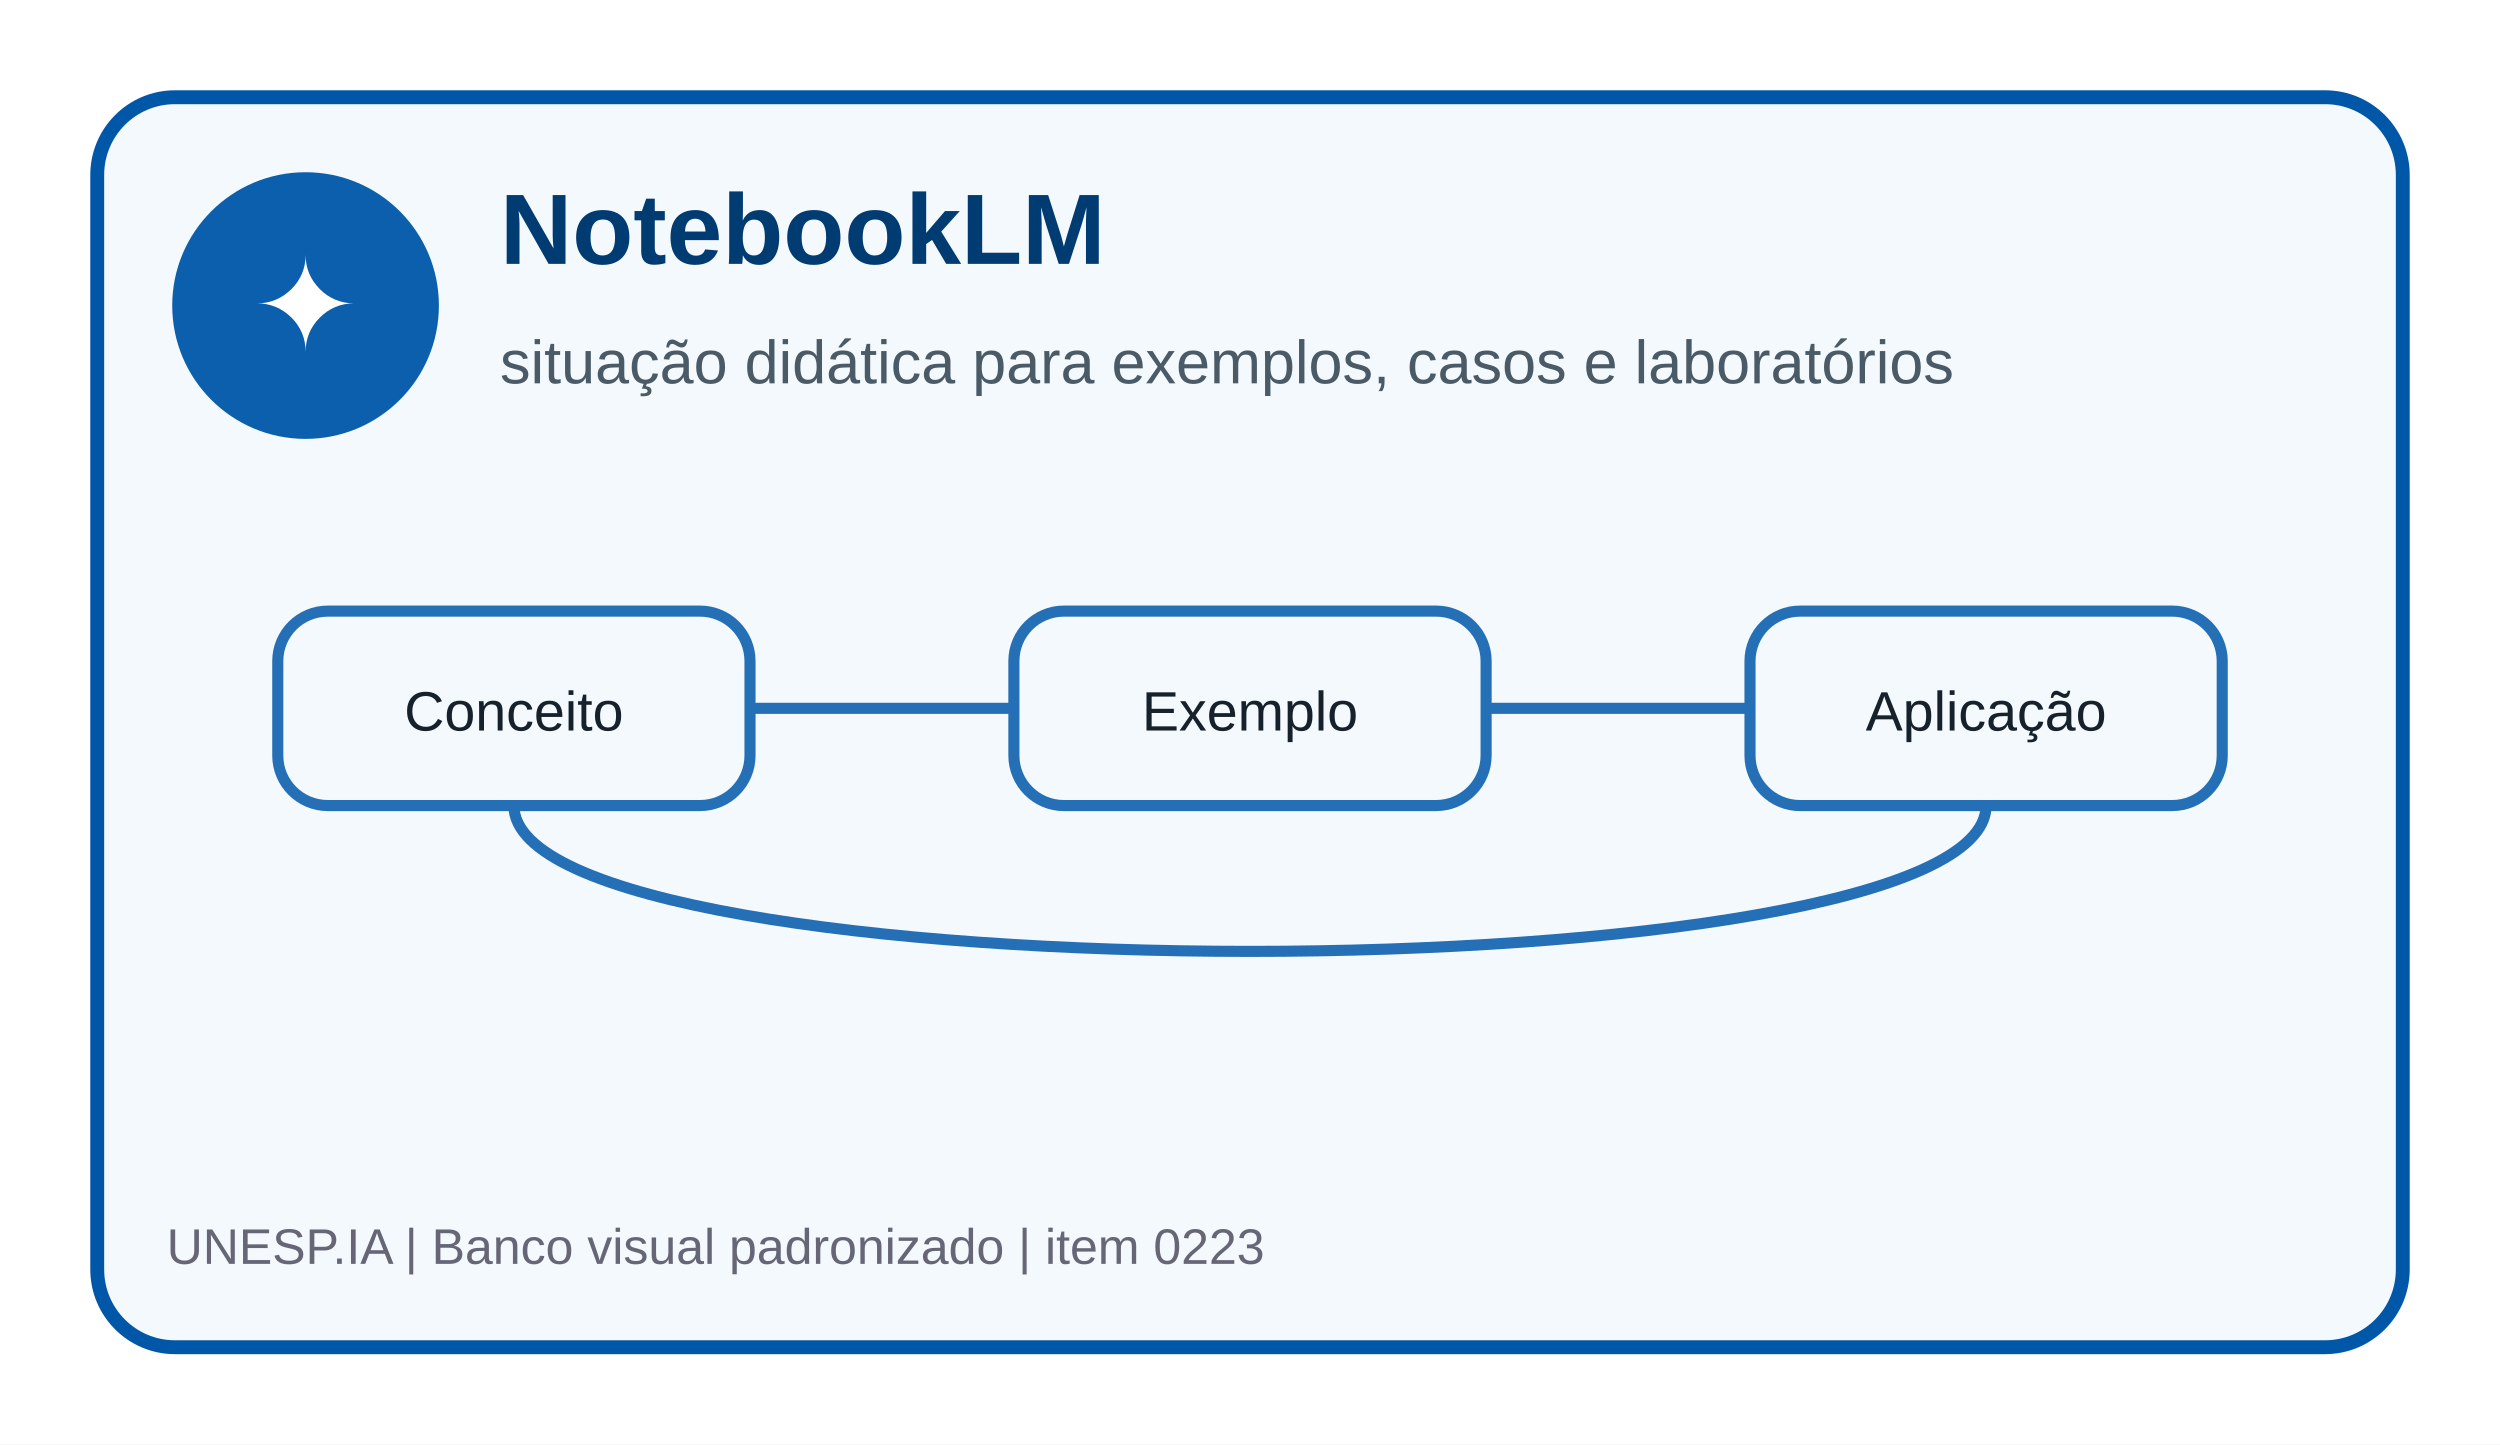
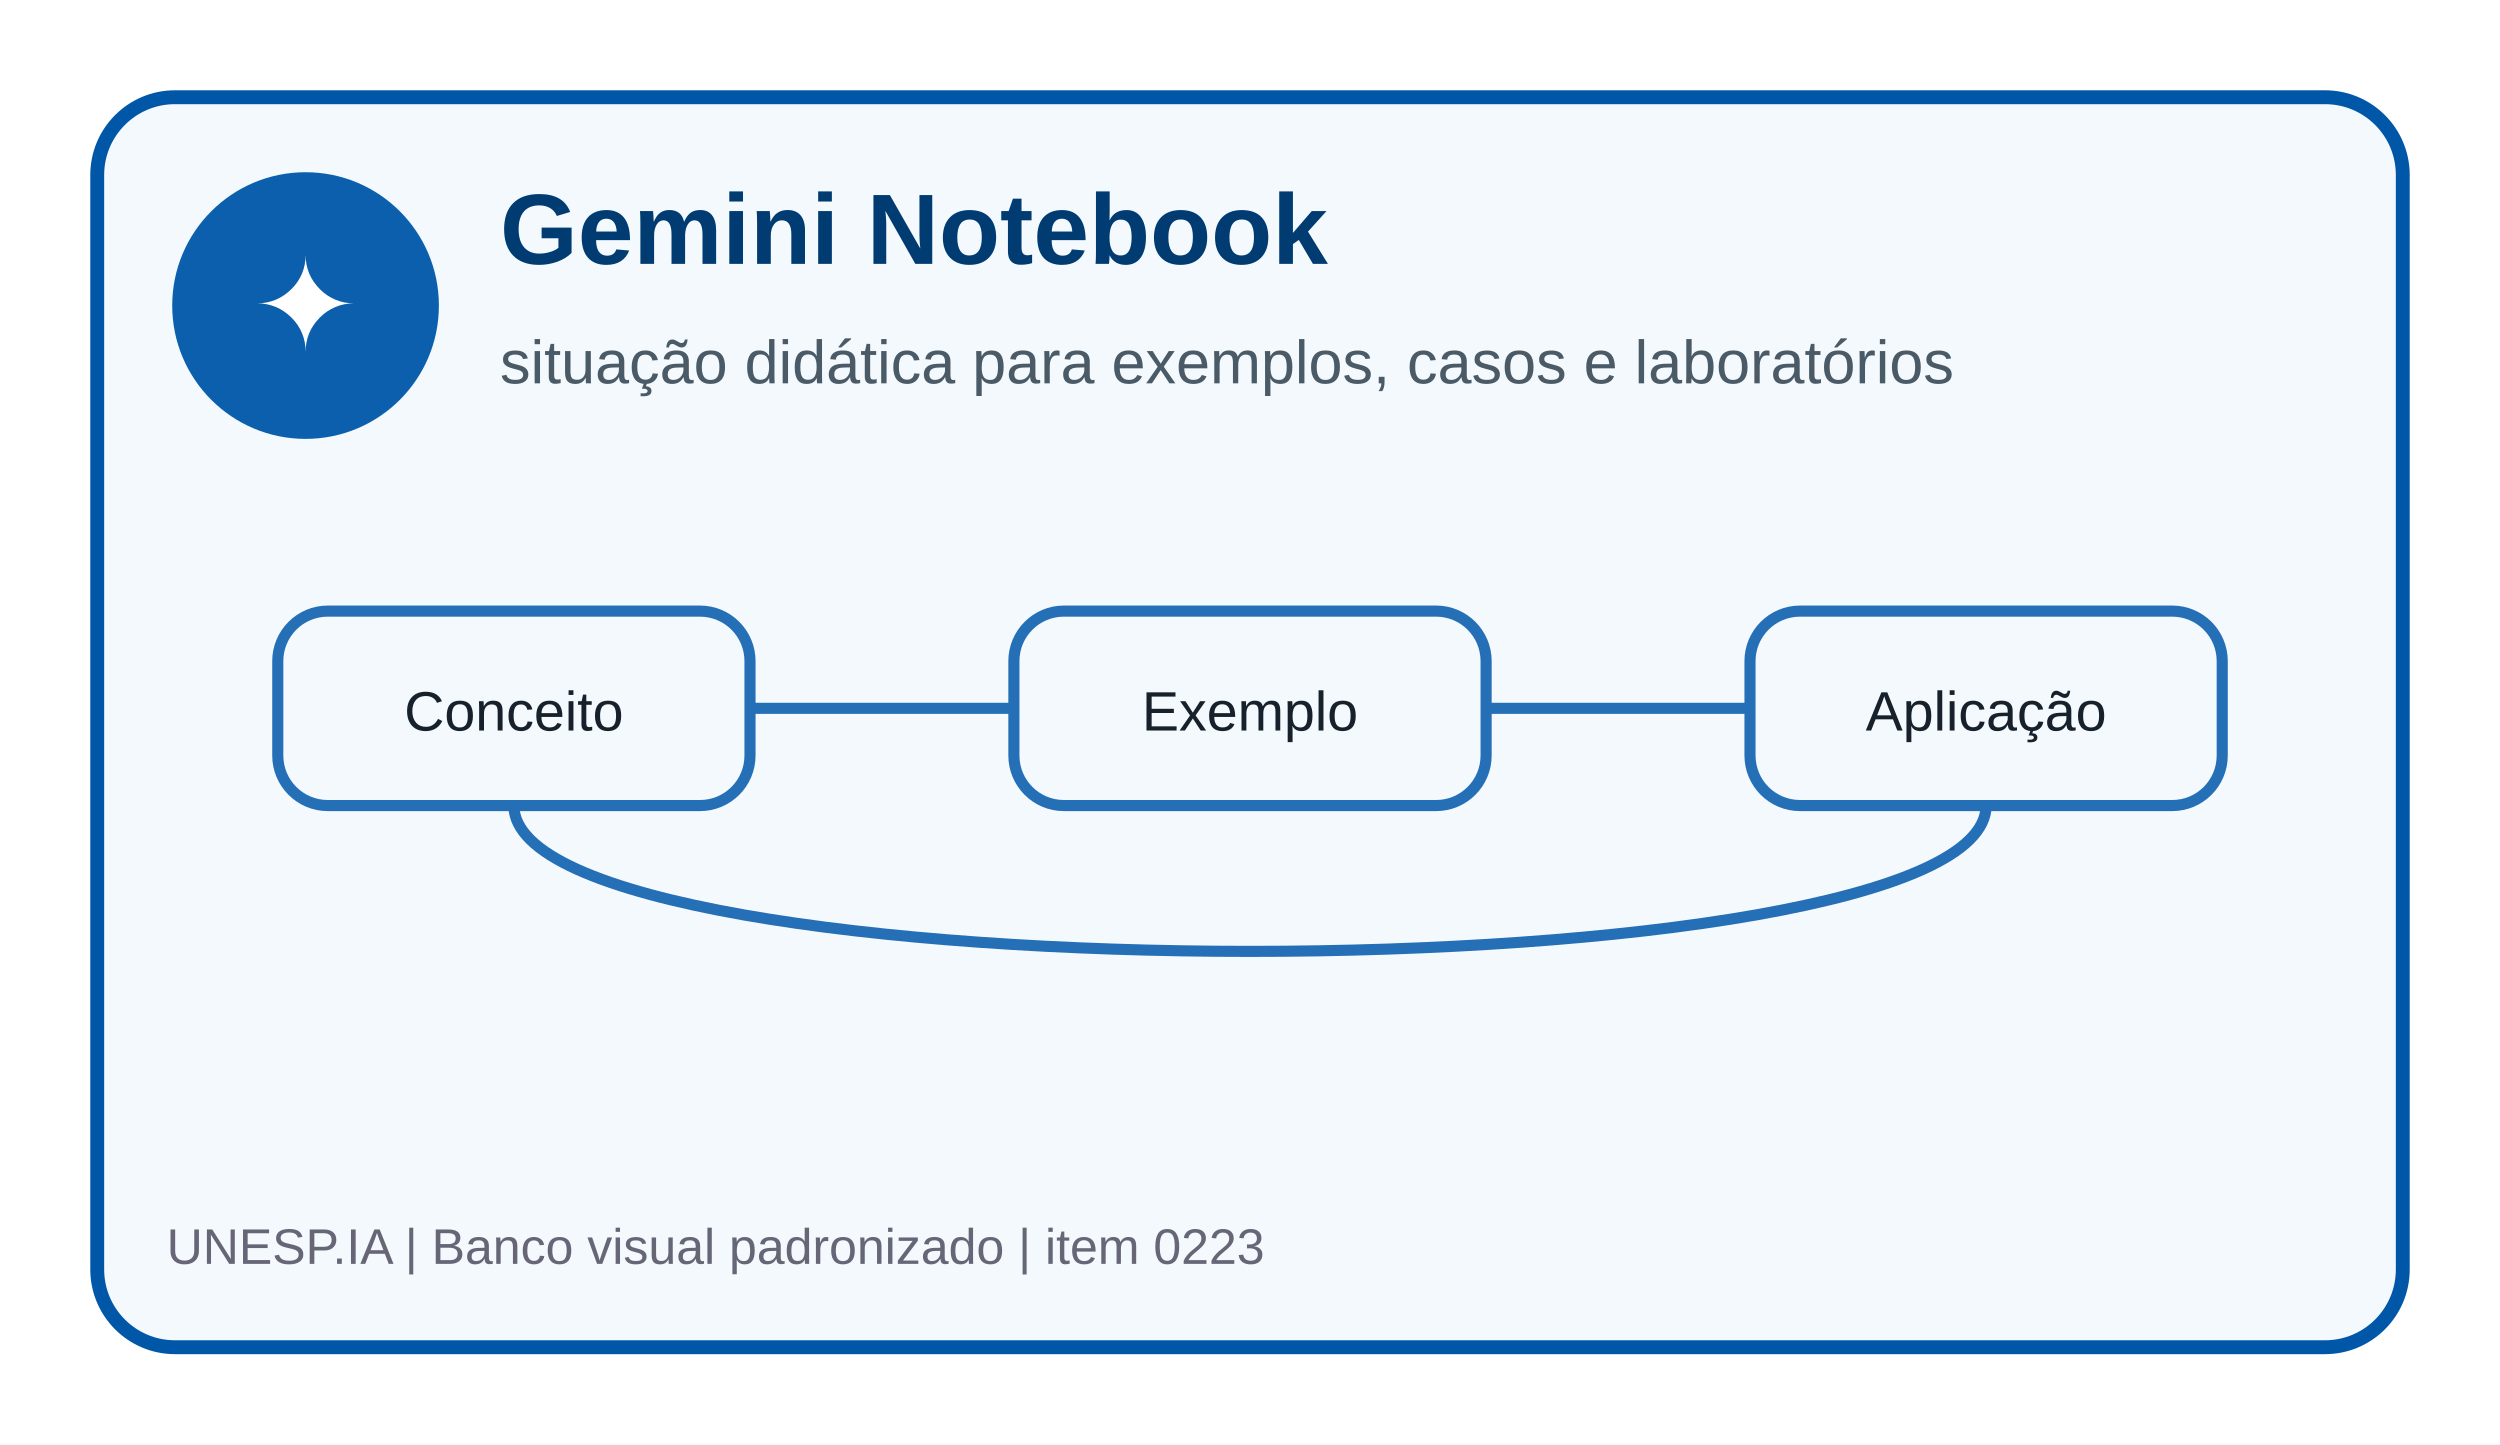
<svg xmlns="http://www.w3.org/2000/svg" width="900" height="520" viewBox="0 0 900 520">
  <rect width="900" height="520" fill="#ffffff" />
  <rect x="35" y="35" width="830" height="450" rx="28" fill="#F4F9FD" stroke="#0057A8" stroke-width="5" />
  <circle cx="110" cy="110" r="48" fill="#0057A8" opacity=".95" />
  <text x="110" y="126" text-anchor="middle" font-family="Arial" font-size="46" fill="white">✦</text>
-   <text x="180" y="95" font-family="Arial" font-size="36" font-weight="700" fill="#003B71">NotebookLM</text>
+   <text x="180" y="95" font-family="Arial" font-size="36" font-weight="700" fill="#003B71">Gemini Notebook</text>
  <text x="180" y="138" font-family="Arial" font-size="22" fill="#4A5A66">situação didática para exemplos, casos e laboratórios</text>
  <g fill="none" stroke="#0057A8" stroke-width="4" opacity=".85">
    <rect x="100" y="220" width="170" height="70" rx="18" />
    <rect x="365" y="220" width="170" height="70" rx="18" />
    <rect x="630" y="220" width="170" height="70" rx="18" />
    <path d="M270 255 L365 255" />
    <path d="M535 255 L630 255" />
    <path d="M185 290 C185 360 715 360 715 290" />
  </g>
  <text x="185" y="263" text-anchor="middle" font-family="Arial" font-size="20" fill="#17212B">Conceito</text>
  <text x="450" y="263" text-anchor="middle" font-family="Arial" font-size="20" fill="#17212B">Exemplo</text>
  <text x="715" y="263" text-anchor="middle" font-family="Arial" font-size="20" fill="#17212B">Aplicação</text>
  <text x="60" y="455" font-family="Arial" font-size="18" fill="#667">UNESP.IA | Banco visual padronizado | item 0223</text>
</svg>
